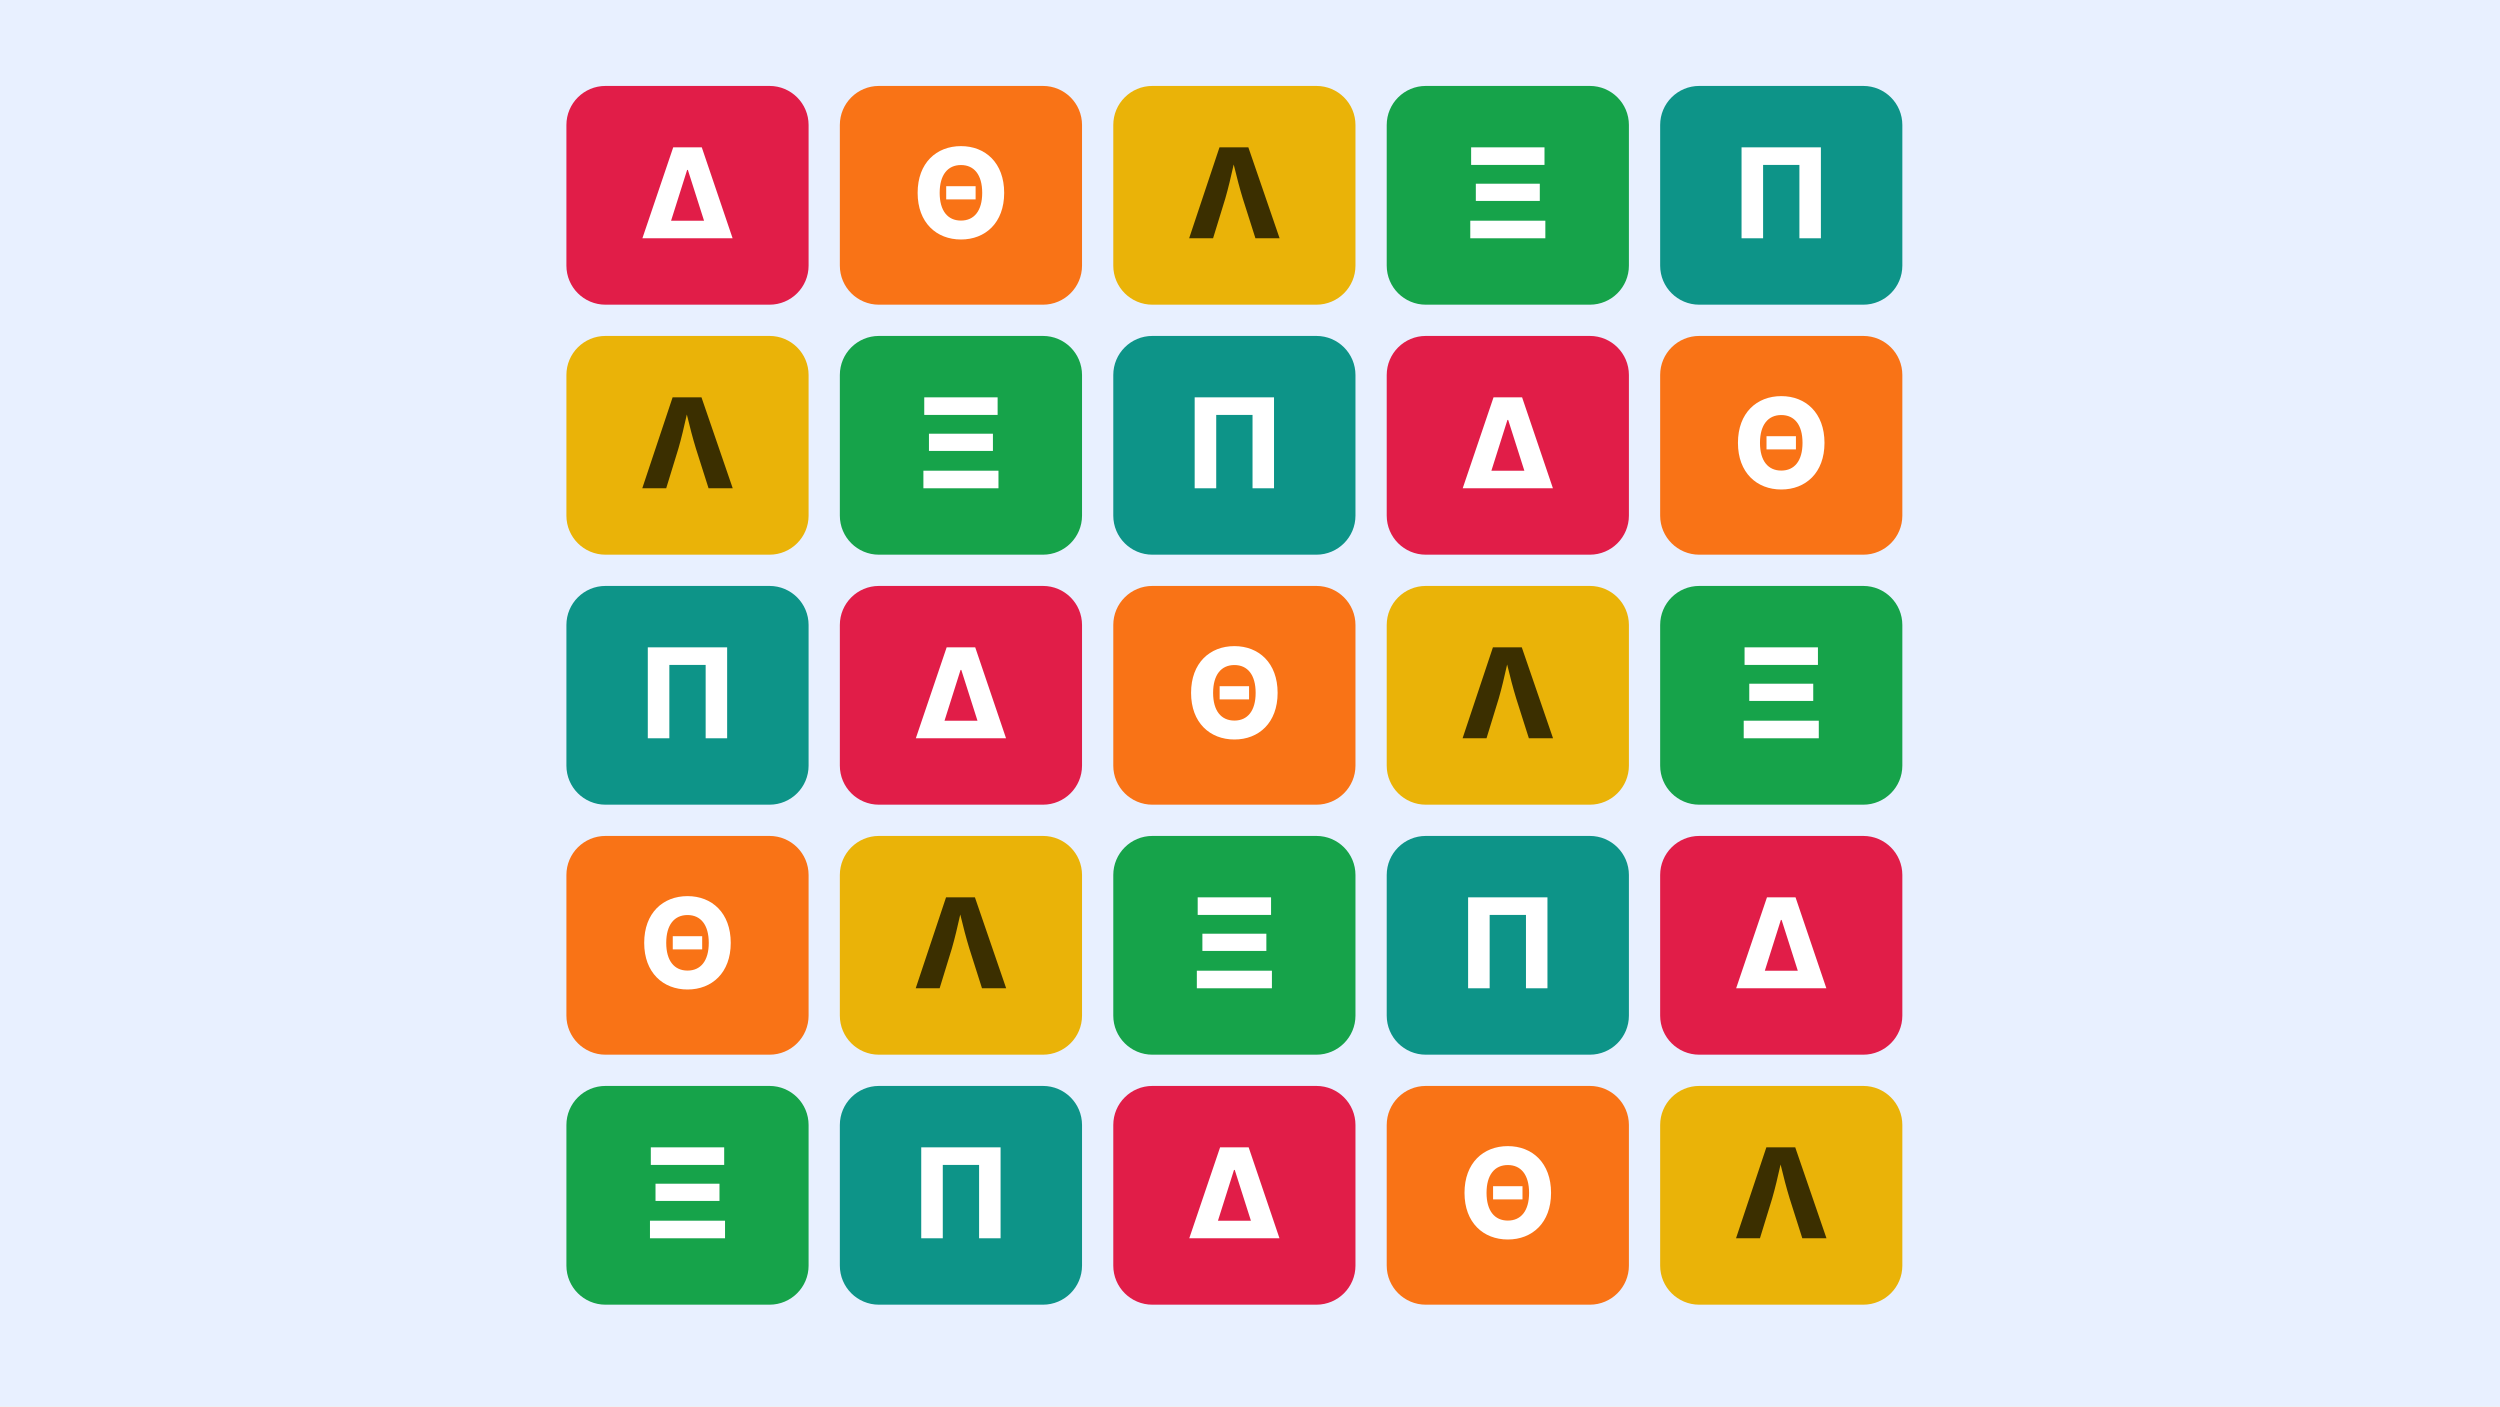
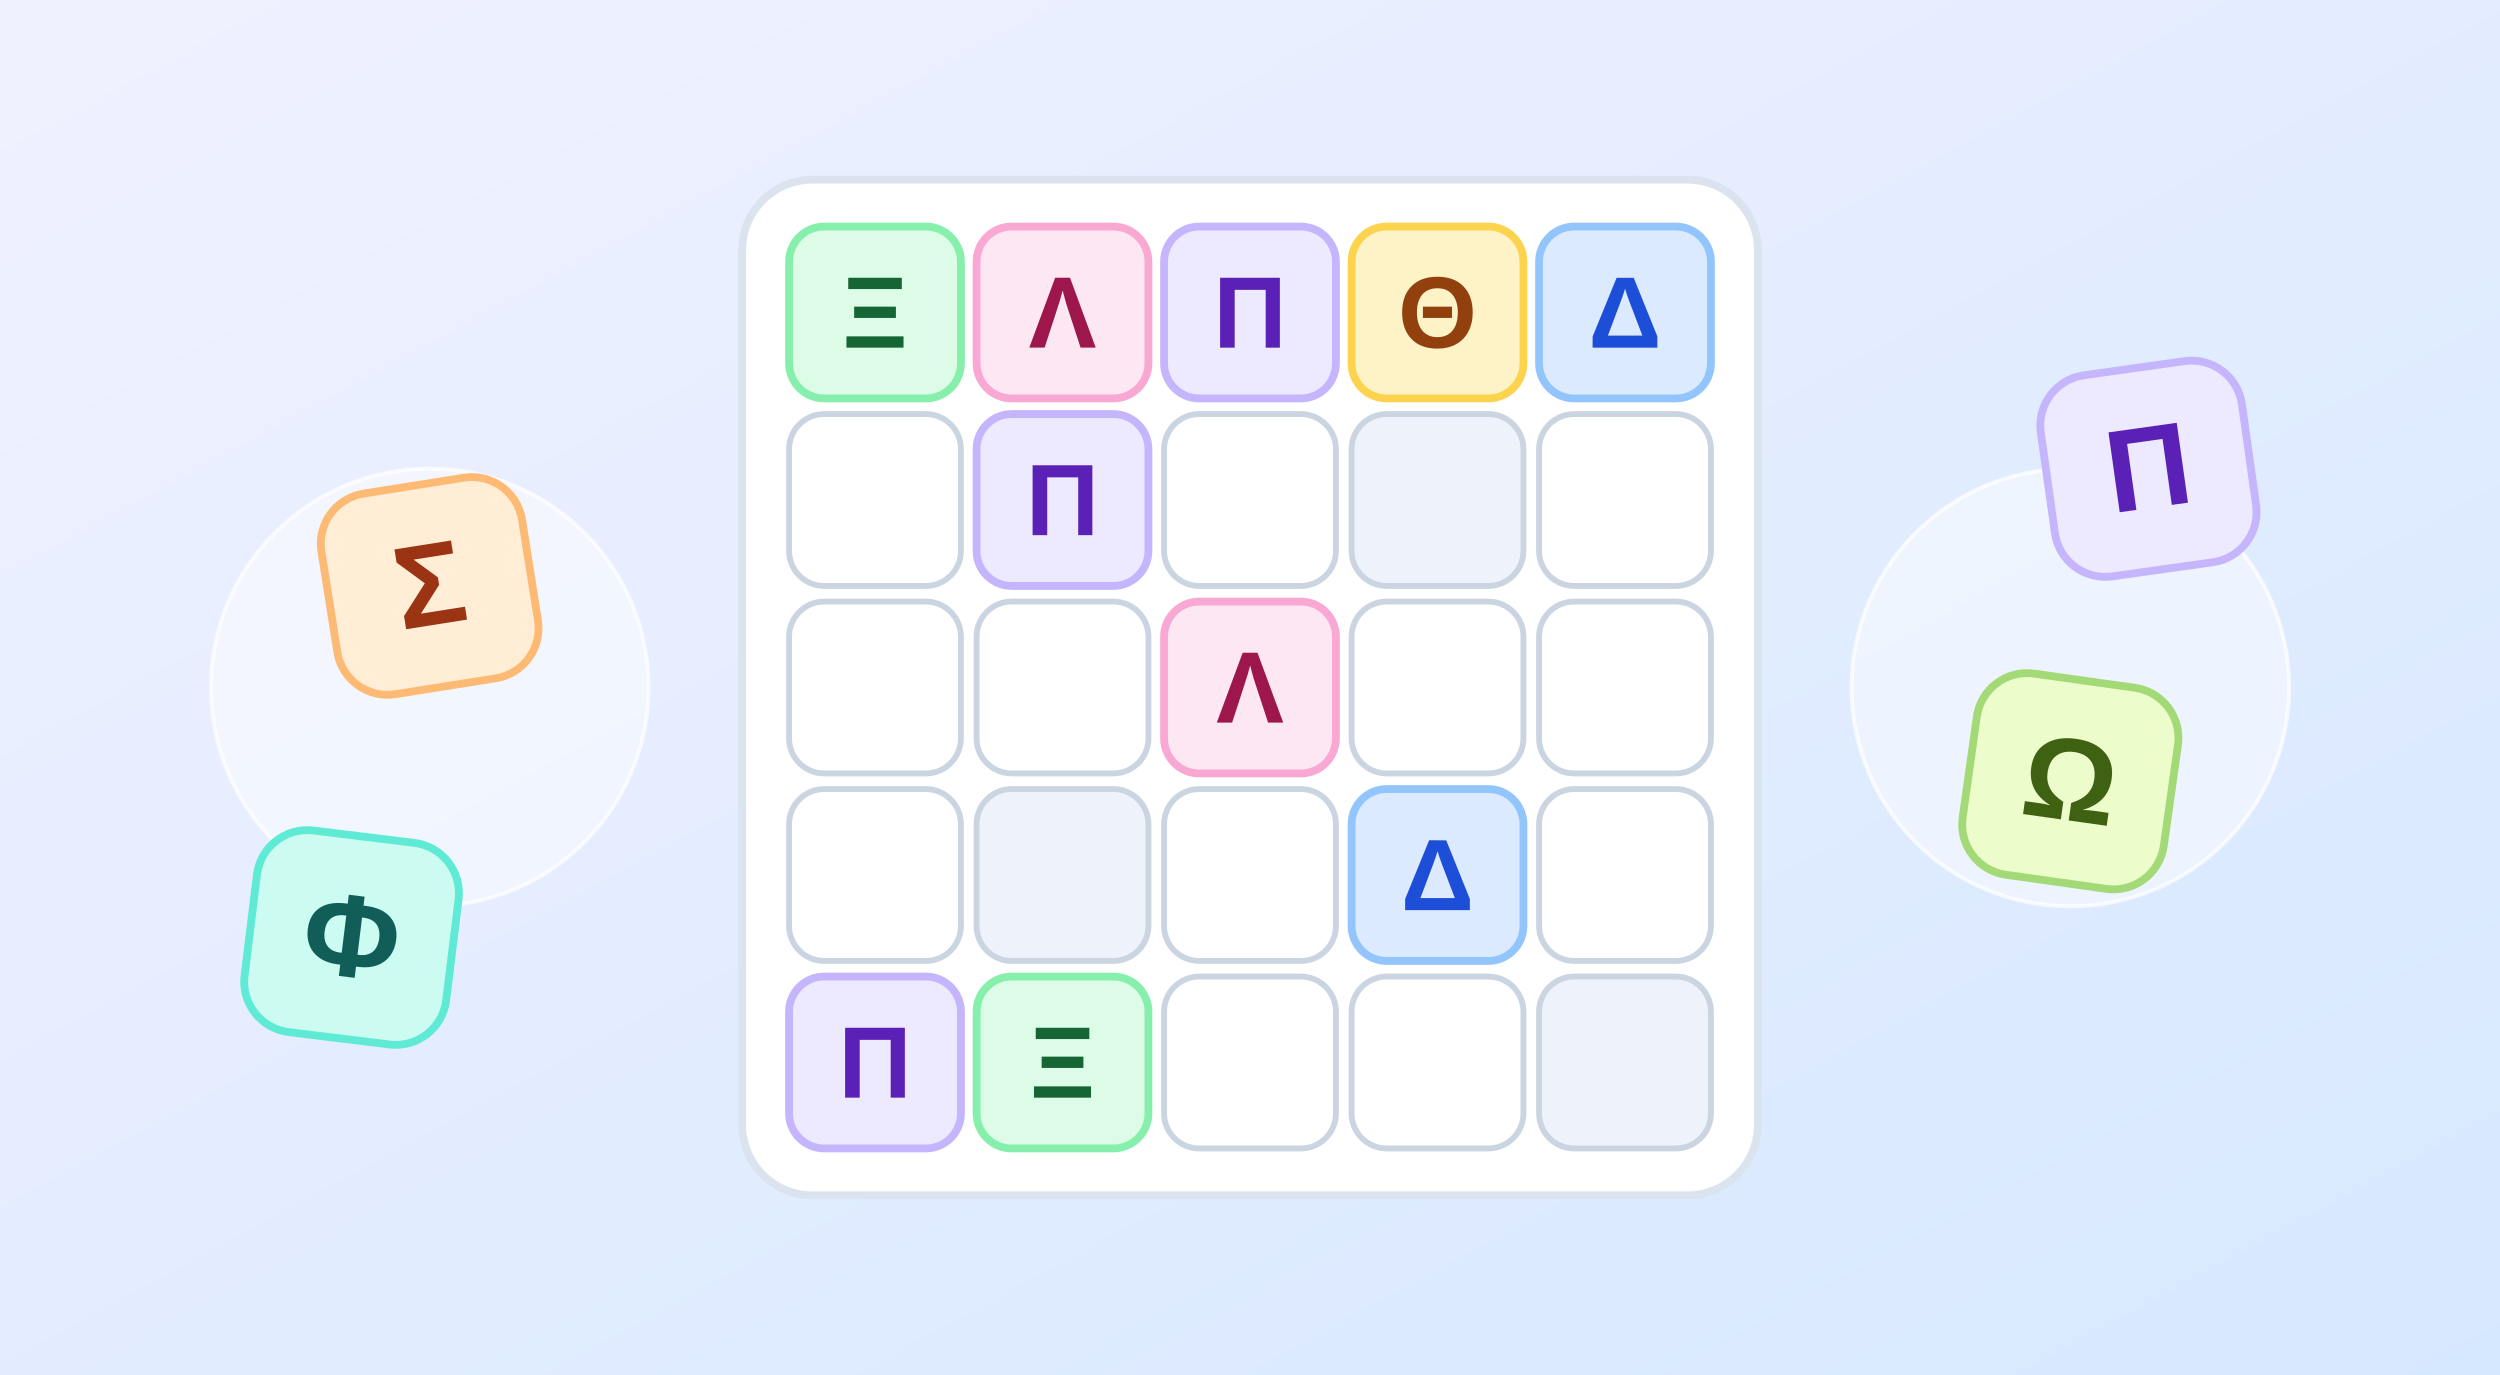
- <svg xmlns="http://www.w3.org/2000/svg" viewBox="0 0 640 360">
-   <rect width="640" height="360" fill="#e8f0ff" />
-   <g font-family="Inter,Arial" text-anchor="middle">
-     <rect x="145" y="22" width="62" height="56" rx="10" fill="#e11d48" />
-     <text x="176" y="61" fill="#fff" font-size="32" font-weight="800">Δ</text>
-     <rect x="215" y="22" width="62" height="56" rx="10" fill="#f97316" />
-     <text x="246" y="61" fill="#fff" font-size="32" font-weight="800">Θ</text>
-     <rect x="285" y="22" width="62" height="56" rx="10" fill="#eab308" />
-     <text x="316" y="61" fill="#3b2f00" font-size="32" font-weight="800">Λ</text>
-     <rect x="355" y="22" width="62" height="56" rx="10" fill="#16a34a" />
-     <text x="386" y="61" fill="#fff" font-size="32" font-weight="800">Ξ</text>
-     <rect x="425" y="22" width="62" height="56" rx="10" fill="#0d9488" />
-     <text x="456" y="61" fill="#fff" font-size="32" font-weight="800">Π</text>
-     <rect x="145" y="86" width="62" height="56" rx="10" fill="#eab308" />
-     <text x="176" y="125" fill="#3b2f00" font-size="32" font-weight="800">Λ</text>
-     <rect x="215" y="86" width="62" height="56" rx="10" fill="#16a34a" />
-     <text x="246" y="125" fill="#fff" font-size="32" font-weight="800">Ξ</text>
-     <rect x="285" y="86" width="62" height="56" rx="10" fill="#0d9488" />
-     <text x="316" y="125" fill="#fff" font-size="32" font-weight="800">Π</text>
-     <rect x="355" y="86" width="62" height="56" rx="10" fill="#e11d48" />
-     <text x="386" y="125" fill="#fff" font-size="32" font-weight="800">Δ</text>
-     <rect x="425" y="86" width="62" height="56" rx="10" fill="#f97316" />
-     <text x="456" y="125" fill="#fff" font-size="32" font-weight="800">Θ</text>
-     <rect x="145" y="150" width="62" height="56" rx="10" fill="#0d9488" />
-     <text x="176" y="189" fill="#fff" font-size="32" font-weight="800">Π</text>
-     <rect x="215" y="150" width="62" height="56" rx="10" fill="#e11d48" />
-     <text x="246" y="189" fill="#fff" font-size="32" font-weight="800">Δ</text>
-     <rect x="285" y="150" width="62" height="56" rx="10" fill="#f97316" />
-     <text x="316" y="189" fill="#fff" font-size="32" font-weight="800">Θ</text>
-     <rect x="355" y="150" width="62" height="56" rx="10" fill="#eab308" />
-     <text x="386" y="189" fill="#3b2f00" font-size="32" font-weight="800">Λ</text>
-     <rect x="425" y="150" width="62" height="56" rx="10" fill="#16a34a" />
-     <text x="456" y="189" fill="#fff" font-size="32" font-weight="800">Ξ</text>
-     <rect x="145" y="214" width="62" height="56" rx="10" fill="#f97316" />
-     <text x="176" y="253" fill="#fff" font-size="32" font-weight="800">Θ</text>
-     <rect x="215" y="214" width="62" height="56" rx="10" fill="#eab308" />
-     <text x="246" y="253" fill="#3b2f00" font-size="32" font-weight="800">Λ</text>
-     <rect x="285" y="214" width="62" height="56" rx="10" fill="#16a34a" />
-     <text x="316" y="253" fill="#fff" font-size="32" font-weight="800">Ξ</text>
-     <rect x="355" y="214" width="62" height="56" rx="10" fill="#0d9488" />
-     <text x="386" y="253" fill="#fff" font-size="32" font-weight="800">Π</text>
-     <rect x="425" y="214" width="62" height="56" rx="10" fill="#e11d48" />
-     <text x="456" y="253" fill="#fff" font-size="32" font-weight="800">Δ</text>
-     <rect x="145" y="278" width="62" height="56" rx="10" fill="#16a34a" />
-     <text x="176" y="317" fill="#fff" font-size="32" font-weight="800">Ξ</text>
-     <rect x="215" y="278" width="62" height="56" rx="10" fill="#0d9488" />
-     <text x="246" y="317" fill="#fff" font-size="32" font-weight="800">Π</text>
-     <rect x="285" y="278" width="62" height="56" rx="10" fill="#e11d48" />
-     <text x="316" y="317" fill="#fff" font-size="32" font-weight="800">Δ</text>
-     <rect x="355" y="278" width="62" height="56" rx="10" fill="#f97316" />
-     <text x="386" y="317" fill="#fff" font-size="32" font-weight="800">Θ</text>
-     <rect x="425" y="278" width="62" height="56" rx="10" fill="#eab308" />
-     <text x="456" y="317" fill="#3b2f00" font-size="32" font-weight="800">Λ</text>
+ <svg xmlns="http://www.w3.org/2000/svg" viewBox="0 0 640 352" role="img" aria-label="Tabuleiro de letras gregas coloridas">
+   <defs>
+     <linearGradient id="bg" x1="0" y1="0" x2="1" y2="1">
+       <stop offset="0" stop-color="#f0f1ff" />
+       <stop offset="1" stop-color="#d6e8ff" />
+     </linearGradient>
+   </defs>
+   <rect width="640" height="352" fill="url(#bg)" />
+   <circle cx="110" cy="176" r="56" fill="#ffffff75" stroke="#ffffffb8" />
+   <circle cx="530" cy="176" r="56" fill="#ffffff75" stroke="#ffffffb8" />
+   <rect x="190" y="46" width="260" height="260" rx="18" fill="#fff" stroke="#dbe3ef" stroke-width="2" />
+   <g font-family="Arial,Helvetica,sans-serif" font-weight="700" font-size="26" text-anchor="middle">
+     <rect x="202" y="58" width="44" height="44" rx="9" fill="#dcfce7" stroke="#86efac" stroke-width="2" />
+     <text x="224.0" y="89.0" fill="#166534">Ξ</text>
+     <rect x="250" y="58" width="44" height="44" rx="9" fill="#fce7f3" stroke="#f9a8d4" stroke-width="2" />
+     <text x="272.0" y="89.0" fill="#9d174d">Λ</text>
+     <rect x="298" y="58" width="44" height="44" rx="9" fill="#ede9fe" stroke="#c4b5fd" stroke-width="2" />
+     <text x="320.0" y="89.0" fill="#5b21b6">Π</text>
+     <rect x="346" y="58" width="44" height="44" rx="9" fill="#fef3c7" stroke="#fcd34d" stroke-width="2" />
+     <text x="368.0" y="89.0" fill="#92400e">Θ</text>
+     <rect x="394" y="58" width="44" height="44" rx="9" fill="#dbeafe" stroke="#93c5fd" stroke-width="2" />
+     <text x="416.0" y="89.0" fill="#1d4ed8">Δ</text>
+     <rect x="202" y="106" width="44" height="44" rx="9" fill="#fff" stroke="#cbd5e1" stroke-width="1.5" />
+     <rect x="250" y="106" width="44" height="44" rx="9" fill="#ede9fe" stroke="#c4b5fd" stroke-width="2" />
+     <text x="272.0" y="137.0" fill="#5b21b6">Π</text>
+     <rect x="298" y="106" width="44" height="44" rx="9" fill="#fff" stroke="#cbd5e1" stroke-width="1.5" />
+     <rect x="346" y="106" width="44" height="44" rx="9" fill="#eef3fb" stroke="#cbd5e1" stroke-width="1.5" />
+     <rect x="394" y="106" width="44" height="44" rx="9" fill="#fff" stroke="#cbd5e1" stroke-width="1.5" />
+     <rect x="202" y="154" width="44" height="44" rx="9" fill="#fff" stroke="#cbd5e1" stroke-width="1.5" />
+     <rect x="250" y="154" width="44" height="44" rx="9" fill="#fff" stroke="#cbd5e1" stroke-width="1.5" />
+     <rect x="298" y="154" width="44" height="44" rx="9" fill="#fce7f3" stroke="#f9a8d4" stroke-width="2" />
+     <text x="320.0" y="185.0" fill="#9d174d">Λ</text>
+     <rect x="346" y="154" width="44" height="44" rx="9" fill="#fff" stroke="#cbd5e1" stroke-width="1.5" />
+     <rect x="394" y="154" width="44" height="44" rx="9" fill="#fff" stroke="#cbd5e1" stroke-width="1.5" />
+     <rect x="202" y="202" width="44" height="44" rx="9" fill="#fff" stroke="#cbd5e1" stroke-width="1.5" />
+     <rect x="250" y="202" width="44" height="44" rx="9" fill="#eef3fb" stroke="#cbd5e1" stroke-width="1.5" />
+     <rect x="298" y="202" width="44" height="44" rx="9" fill="#fff" stroke="#cbd5e1" stroke-width="1.5" />
+     <rect x="346" y="202" width="44" height="44" rx="9" fill="#dbeafe" stroke="#93c5fd" stroke-width="2" />
+     <text x="368.0" y="233.0" fill="#1d4ed8">Δ</text>
+     <rect x="394" y="202" width="44" height="44" rx="9" fill="#fff" stroke="#cbd5e1" stroke-width="1.5" />
+     <rect x="202" y="250" width="44" height="44" rx="9" fill="#ede9fe" stroke="#c4b5fd" stroke-width="2" />
+     <text x="224.0" y="281.0" fill="#5b21b6">Π</text>
+     <rect x="250" y="250" width="44" height="44" rx="9" fill="#dcfce7" stroke="#86efac" stroke-width="2" />
+     <text x="272.0" y="281.0" fill="#166534">Ξ</text>
+     <rect x="298" y="250" width="44" height="44" rx="9" fill="#fff" stroke="#cbd5e1" stroke-width="1.5" />
+     <rect x="346" y="250" width="44" height="44" rx="9" fill="#fff" stroke="#cbd5e1" stroke-width="1.5" />
+     <rect x="394" y="250" width="44" height="44" rx="9" fill="#eef3fb" stroke="#cbd5e1" stroke-width="1.5" />
+   </g>
+   <g transform="rotate(-9 110 150)">
+     <rect x="84" y="124" width="52" height="52" rx="13" fill="#ffedd5" stroke="#fdba74" stroke-width="2" />
+     <text x="110" y="160" text-anchor="middle" font-family="Arial,Helvetica,sans-serif" font-weight="700" font-size="30" fill="#9a3412">Σ</text>
+   </g>
+   <g transform="rotate(8 530 200)">
+     <rect x="504" y="174" width="52" height="52" rx="13" fill="#ecfccb" stroke="#a3d977" stroke-width="2" />
+     <text x="530" y="210" text-anchor="middle" font-family="Arial,Helvetica,sans-serif" font-weight="700" font-size="30" fill="#3f6212">Ω</text>
+   </g>
+   <g transform="rotate(7 90 240)">
+     <rect x="64" y="214" width="52" height="52" rx="13" fill="#ccfbf1" stroke="#5eead4" stroke-width="2" />
+     <text x="90" y="250" text-anchor="middle" font-family="Arial,Helvetica,sans-serif" font-weight="700" font-size="30" fill="#115e59">Φ</text>
+   </g>
+   <g transform="rotate(-8 550 120)">
+     <rect x="524" y="94" width="52" height="52" rx="13" fill="#ede9fe" stroke="#c4b5fd" stroke-width="2" />
+     <text x="550" y="130" text-anchor="middle" font-family="Arial,Helvetica,sans-serif" font-weight="700" font-size="30" fill="#5b21b6">Π</text>
  </g>
</svg>
